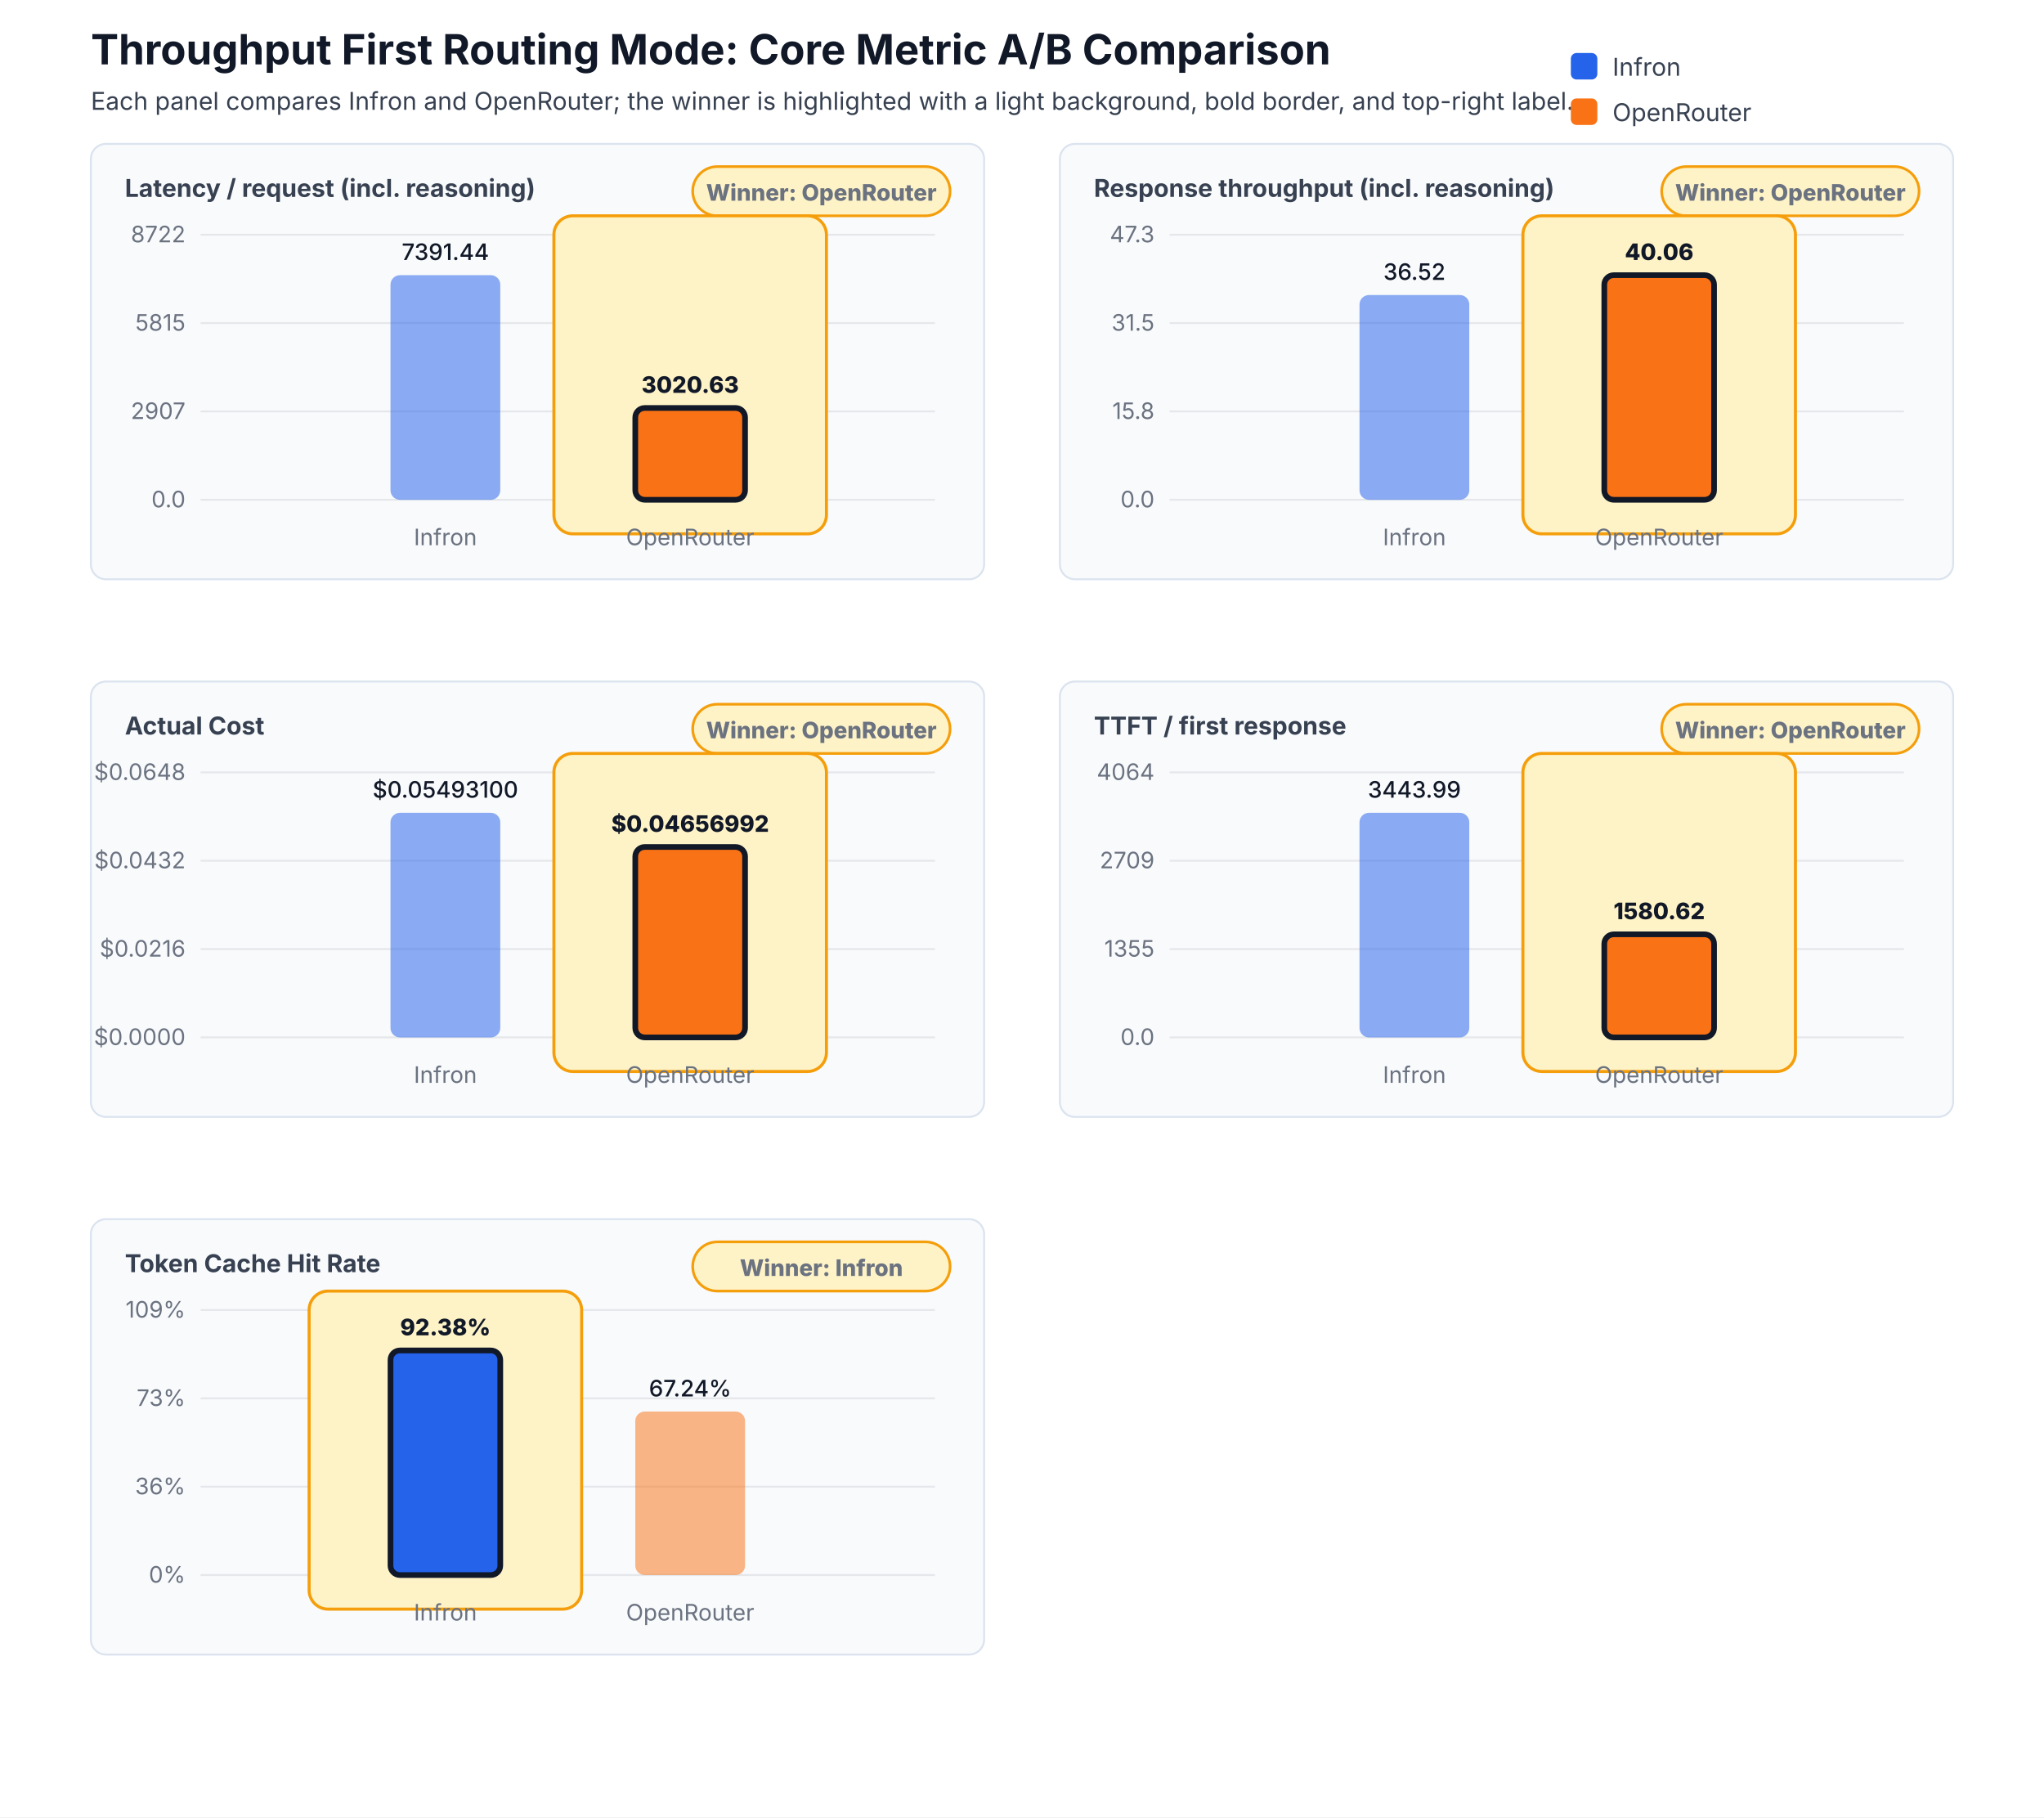
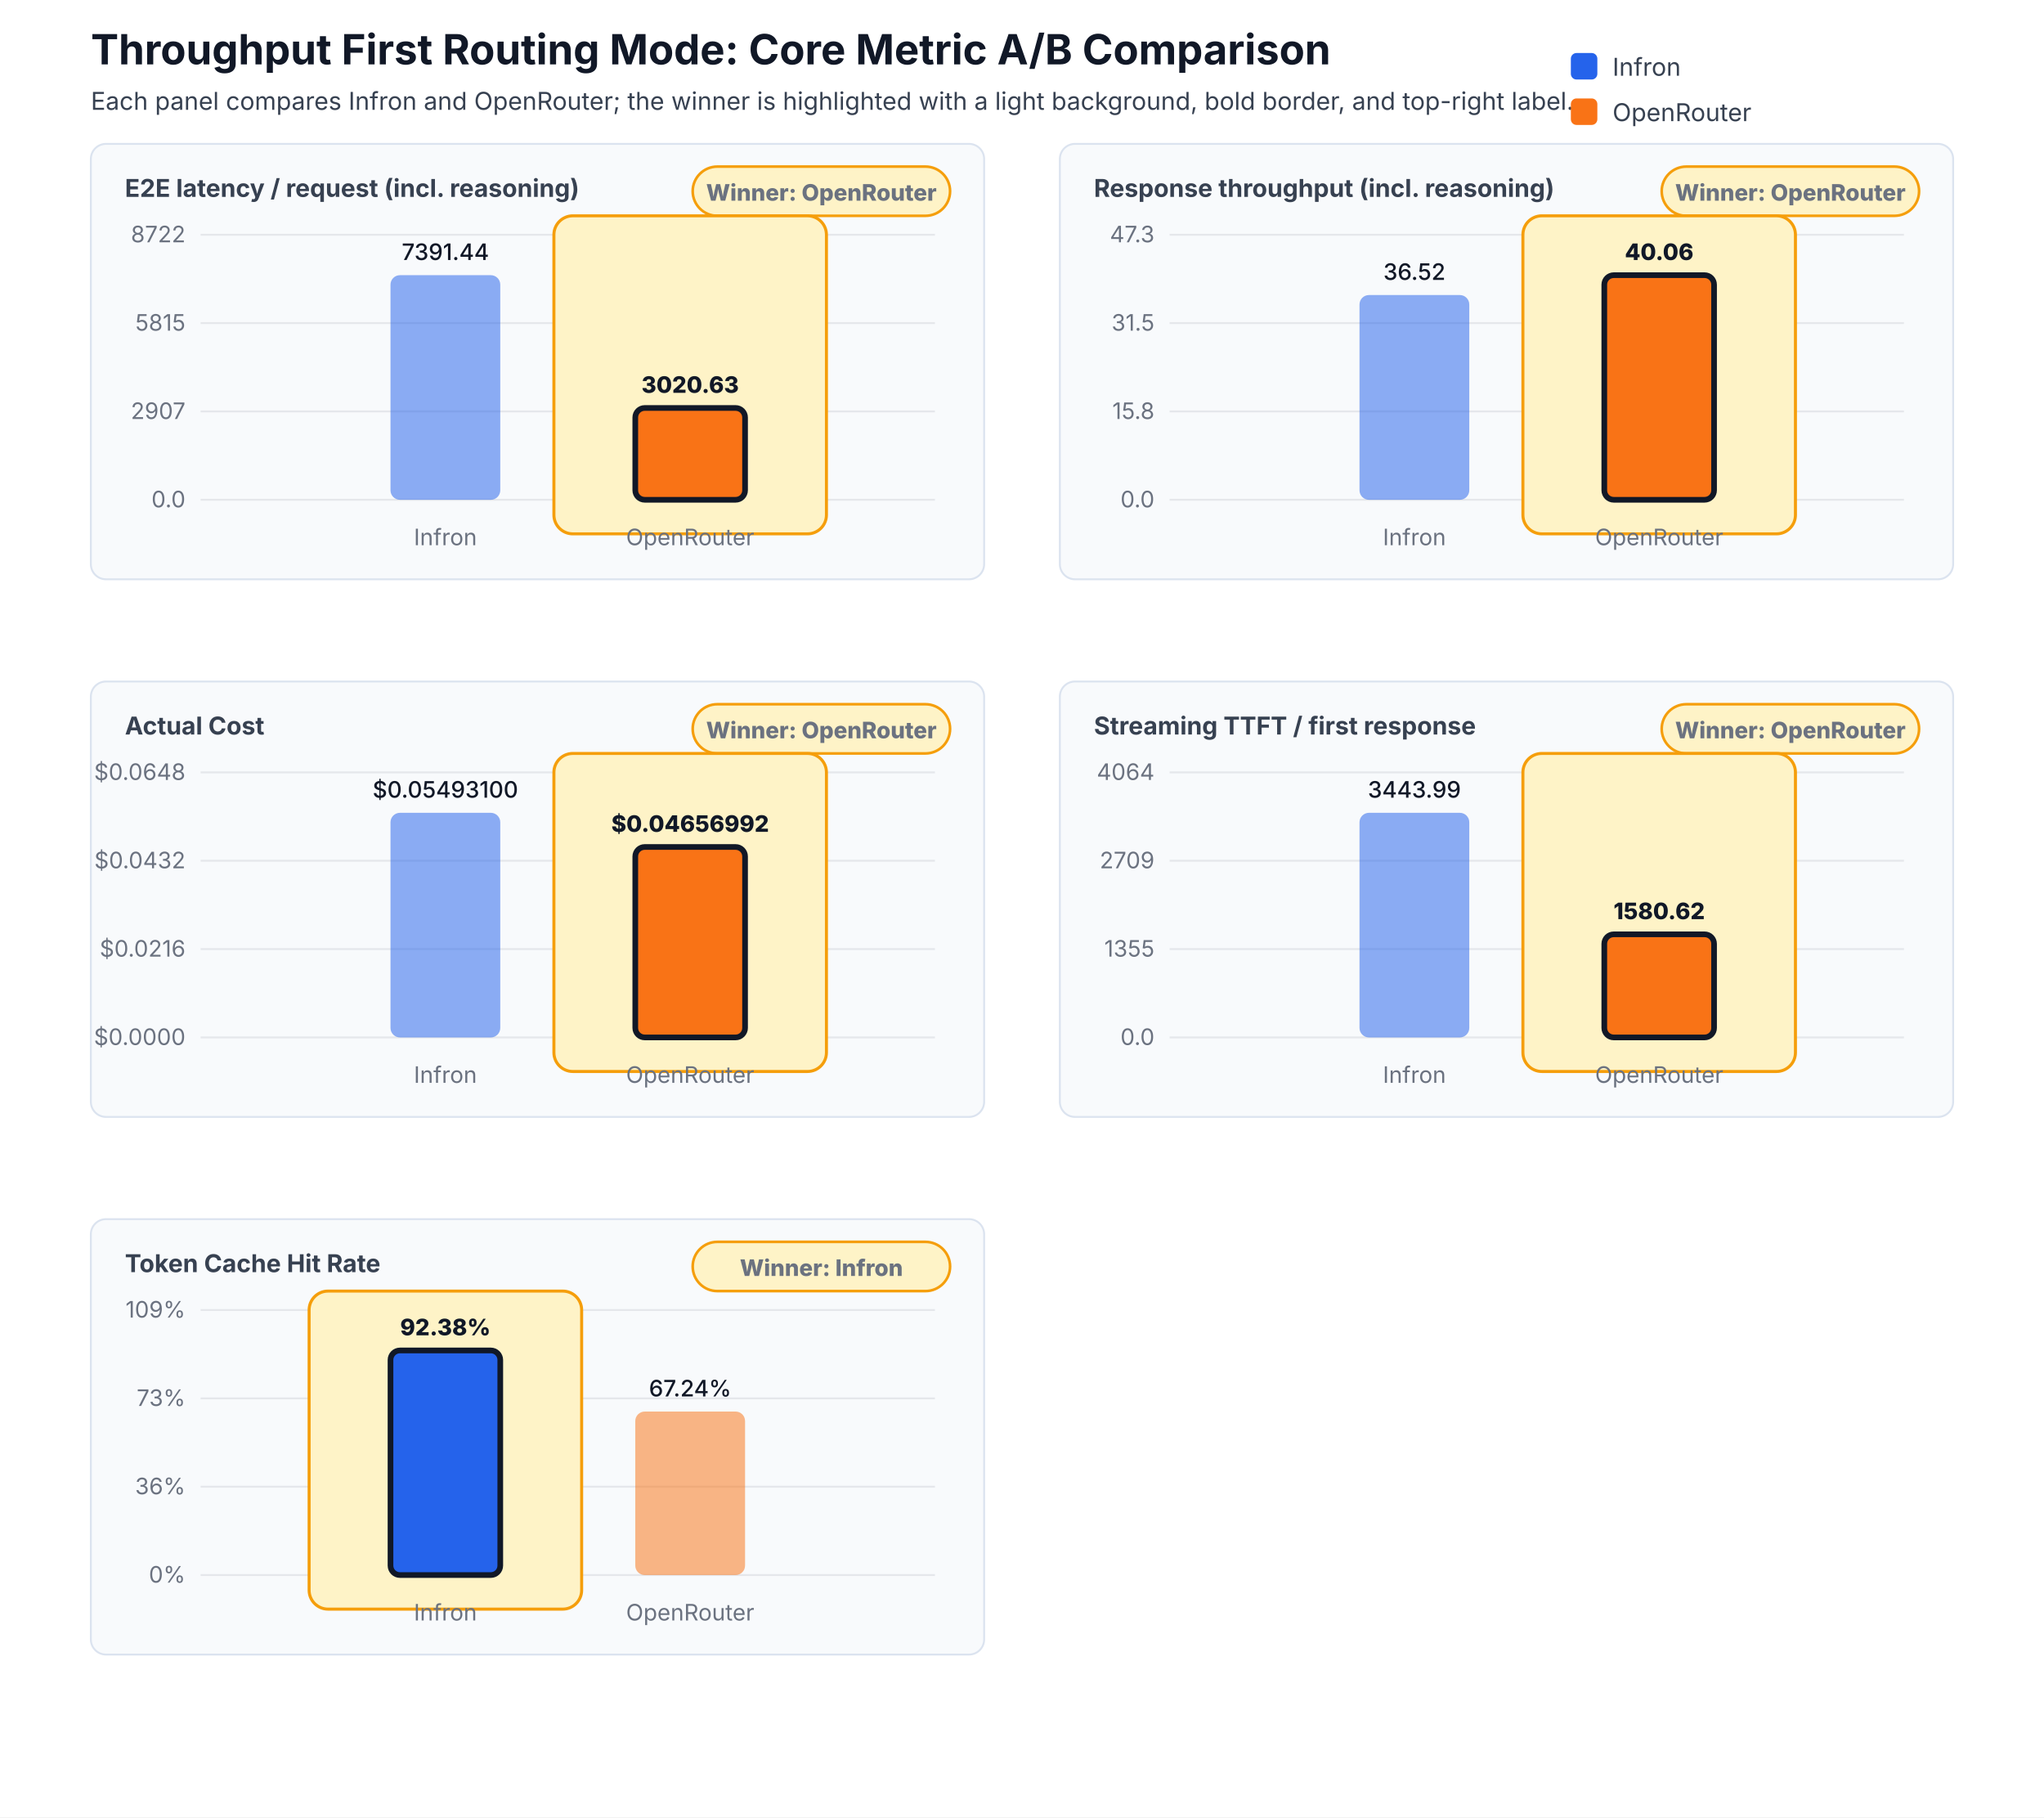
<svg xmlns="http://www.w3.org/2000/svg" width="1080" height="960" viewBox="0 0 1080 960">
  <style>text{font-family:-apple-system,BlinkMacSystemFont,'Segoe UI',sans-serif;fill:#111827}.title{font-size:22px;font-weight:700}.label{font-size:13px;fill:#374151}.tick{font-size:12px;fill:#6b7280}.value{font-size:12px;fill:#111827}</style>
  <rect width="100%" height="100%" fill="#ffffff" />
  <text x="48" y="34" class="title">Throughput First Routing Mode: Core Metric A/B Comparison</text>
  <text x="48" y="58" class="label">Each panel compares Infron and OpenRouter; the winner is highlighted with a light background, bold border, and top-right label.</text>
  <rect x="48" y="76" width="472" height="230" rx="8" fill="#f8fafc" stroke="#dbe3ef" />
-   <text x="66" y="104" class="label" font-weight="700">Latency / request (incl. reasoning)</text>
+   <text x="66" y="104" class="label" font-weight="700">E2E latency / request (incl. reasoning)</text>
  <rect x="366" y="88" width="136" height="26" rx="13" fill="#fef3c7" stroke="#f59e0b" stroke-width="1.4" />
  <text x="434" y="106" class="tick" font-weight="800" text-anchor="middle" fill="#92400e">Winner: OpenRouter</text>
  <line x1="106" y1="264.00" x2="494" y2="264.00" stroke="#e5e7eb" />
  <text x="98" y="268.00" class="tick" text-anchor="end">0.0</text>
  <line x1="106" y1="217.33" x2="494" y2="217.33" stroke="#e5e7eb" />
  <text x="98" y="221.33" class="tick" text-anchor="end">2907</text>
  <line x1="106" y1="170.67" x2="494" y2="170.67" stroke="#e5e7eb" />
  <text x="98" y="174.67" class="tick" text-anchor="end">5815</text>
  <line x1="106" y1="124.00" x2="494" y2="124.00" stroke="#e5e7eb" />
  <text x="98" y="128.00" class="tick" text-anchor="end">8722</text>
  <rect x="206.33" y="145.36" width="58" height="118.64" rx="5" fill="#2563eb" fill-opacity="0.52" stroke="none" stroke-width="3" />
  <text x="235.33" y="137.36" class="value" font-weight="500" text-anchor="middle">7391.44</text>
  <text x="235.33" y="288.00" class="tick" text-anchor="middle">Infron</text>
  <rect x="292.67" y="114.00" width="144" height="168.00" rx="10" fill="#fef3c7" stroke="#f59e0b" stroke-width="1.6" />
  <rect x="335.67" y="215.51" width="58" height="48.49" rx="5" fill="#f97316" fill-opacity="1" stroke="#111827" stroke-width="3" />
  <text x="364.67" y="207.51" class="value" font-weight="800" text-anchor="middle">3020.63</text>
  <text x="364.67" y="288.00" class="tick" text-anchor="middle">OpenRouter</text>
  <rect x="560" y="76" width="472" height="230" rx="8" fill="#f8fafc" stroke="#dbe3ef" />
  <text x="578" y="104" class="label" font-weight="700">Response throughput (incl. reasoning)</text>
  <rect x="878" y="88" width="136" height="26" rx="13" fill="#fef3c7" stroke="#f59e0b" stroke-width="1.4" />
  <text x="946" y="106" class="tick" font-weight="800" text-anchor="middle" fill="#92400e">Winner: OpenRouter</text>
  <line x1="618" y1="264.00" x2="1006" y2="264.00" stroke="#e5e7eb" />
  <text x="610" y="268.00" class="tick" text-anchor="end">0.0</text>
  <line x1="618" y1="217.33" x2="1006" y2="217.33" stroke="#e5e7eb" />
  <text x="610" y="221.33" class="tick" text-anchor="end">15.8</text>
  <line x1="618" y1="170.67" x2="1006" y2="170.67" stroke="#e5e7eb" />
  <text x="610" y="174.67" class="tick" text-anchor="end">31.5</text>
  <line x1="618" y1="124.00" x2="1006" y2="124.00" stroke="#e5e7eb" />
  <text x="610" y="128.00" class="tick" text-anchor="end">47.3</text>
  <rect x="718.33" y="155.85" width="58" height="108.15" rx="5" fill="#2563eb" fill-opacity="0.52" stroke="none" stroke-width="3" />
  <text x="747.33" y="147.85" class="value" font-weight="500" text-anchor="middle">36.52</text>
  <text x="747.33" y="288.00" class="tick" text-anchor="middle">Infron</text>
  <rect x="804.67" y="114.00" width="144" height="168.00" rx="10" fill="#fef3c7" stroke="#f59e0b" stroke-width="1.6" />
  <rect x="847.67" y="145.36" width="58" height="118.64" rx="5" fill="#f97316" fill-opacity="1" stroke="#111827" stroke-width="3" />
  <text x="876.67" y="137.36" class="value" font-weight="800" text-anchor="middle">40.06</text>
  <text x="876.67" y="288.00" class="tick" text-anchor="middle">OpenRouter</text>
  <rect x="48" y="360" width="472" height="230" rx="8" fill="#f8fafc" stroke="#dbe3ef" />
  <text x="66" y="388" class="label" font-weight="700">Actual Cost</text>
  <rect x="366" y="372" width="136" height="26" rx="13" fill="#fef3c7" stroke="#f59e0b" stroke-width="1.4" />
  <text x="434" y="390" class="tick" font-weight="800" text-anchor="middle" fill="#92400e">Winner: OpenRouter</text>
  <line x1="106" y1="548.00" x2="494" y2="548.00" stroke="#e5e7eb" />
  <text x="98" y="552.00" class="tick" text-anchor="end">$0.0000</text>
  <line x1="106" y1="501.33" x2="494" y2="501.33" stroke="#e5e7eb" />
  <text x="98" y="505.33" class="tick" text-anchor="end">$0.0216</text>
  <line x1="106" y1="454.67" x2="494" y2="454.67" stroke="#e5e7eb" />
  <text x="98" y="458.67" class="tick" text-anchor="end">$0.0432</text>
  <line x1="106" y1="408.00" x2="494" y2="408.00" stroke="#e5e7eb" />
  <text x="98" y="412.00" class="tick" text-anchor="end">$0.0648</text>
  <rect x="206.33" y="429.36" width="58" height="118.64" rx="5" fill="#2563eb" fill-opacity="0.52" stroke="none" stroke-width="3" />
  <text x="235.33" y="421.36" class="value" font-weight="500" text-anchor="middle">$0.05493100</text>
  <text x="235.33" y="572.00" class="tick" text-anchor="middle">Infron</text>
  <rect x="292.67" y="398.00" width="144" height="168.00" rx="10" fill="#fef3c7" stroke="#f59e0b" stroke-width="1.6" />
  <rect x="335.67" y="447.41" width="58" height="100.59" rx="5" fill="#f97316" fill-opacity="1" stroke="#111827" stroke-width="3" />
  <text x="364.67" y="439.41" class="value" font-weight="800" text-anchor="middle">$0.04656992</text>
  <text x="364.67" y="572.00" class="tick" text-anchor="middle">OpenRouter</text>
  <rect x="560" y="360" width="472" height="230" rx="8" fill="#f8fafc" stroke="#dbe3ef" />
-   <text x="578" y="388" class="label" font-weight="700">TTFT / first response</text>
+   <text x="578" y="388" class="label" font-weight="700">Streaming TTFT / first response</text>
  <rect x="878" y="372" width="136" height="26" rx="13" fill="#fef3c7" stroke="#f59e0b" stroke-width="1.4" />
  <text x="946" y="390" class="tick" font-weight="800" text-anchor="middle" fill="#92400e">Winner: OpenRouter</text>
  <line x1="618" y1="548.00" x2="1006" y2="548.00" stroke="#e5e7eb" />
  <text x="610" y="552.00" class="tick" text-anchor="end">0.0</text>
  <line x1="618" y1="501.33" x2="1006" y2="501.33" stroke="#e5e7eb" />
  <text x="610" y="505.33" class="tick" text-anchor="end">1355</text>
  <line x1="618" y1="454.67" x2="1006" y2="454.67" stroke="#e5e7eb" />
  <text x="610" y="458.67" class="tick" text-anchor="end">2709</text>
  <line x1="618" y1="408.00" x2="1006" y2="408.00" stroke="#e5e7eb" />
  <text x="610" y="412.00" class="tick" text-anchor="end">4064</text>
  <rect x="718.33" y="429.36" width="58" height="118.64" rx="5" fill="#2563eb" fill-opacity="0.52" stroke="none" stroke-width="3" />
  <text x="747.33" y="421.36" class="value" font-weight="500" text-anchor="middle">3443.99</text>
  <text x="747.33" y="572.00" class="tick" text-anchor="middle">Infron</text>
  <rect x="804.67" y="398.00" width="144" height="168.00" rx="10" fill="#fef3c7" stroke="#f59e0b" stroke-width="1.6" />
  <rect x="847.67" y="493.55" width="58" height="54.45" rx="5" fill="#f97316" fill-opacity="1" stroke="#111827" stroke-width="3" />
  <text x="876.67" y="485.55" class="value" font-weight="800" text-anchor="middle">1580.62</text>
  <text x="876.67" y="572.00" class="tick" text-anchor="middle">OpenRouter</text>
  <rect x="48" y="644" width="472" height="230" rx="8" fill="#f8fafc" stroke="#dbe3ef" />
  <text x="66" y="672" class="label" font-weight="700">Token Cache Hit Rate</text>
  <rect x="366" y="656" width="136" height="26" rx="13" fill="#fef3c7" stroke="#f59e0b" stroke-width="1.4" />
  <text x="434" y="674" class="tick" font-weight="800" text-anchor="middle" fill="#92400e">Winner: Infron</text>
  <line x1="106" y1="832.00" x2="494" y2="832.00" stroke="#e5e7eb" />
  <text x="98" y="836.00" class="tick" text-anchor="end">0%</text>
  <line x1="106" y1="785.33" x2="494" y2="785.33" stroke="#e5e7eb" />
  <text x="98" y="789.33" class="tick" text-anchor="end">36%</text>
  <line x1="106" y1="738.67" x2="494" y2="738.67" stroke="#e5e7eb" />
  <text x="98" y="742.67" class="tick" text-anchor="end">73%</text>
  <line x1="106" y1="692.00" x2="494" y2="692.00" stroke="#e5e7eb" />
  <text x="98" y="696.00" class="tick" text-anchor="end">109%</text>
  <rect x="163.33" y="682.00" width="144" height="168.00" rx="10" fill="#fef3c7" stroke="#f59e0b" stroke-width="1.6" />
  <rect x="206.33" y="713.36" width="58" height="118.64" rx="5" fill="#2563eb" fill-opacity="1" stroke="#111827" stroke-width="3" />
  <text x="235.33" y="705.36" class="value" font-weight="800" text-anchor="middle">92.38%</text>
  <text x="235.33" y="856.00" class="tick" text-anchor="middle">Infron</text>
  <rect x="335.67" y="745.64" width="58" height="86.36" rx="5" fill="#f97316" fill-opacity="0.52" stroke="none" stroke-width="3" />
  <text x="364.67" y="737.64" class="value" font-weight="500" text-anchor="middle">67.24%</text>
  <text x="364.67" y="856.00" class="tick" text-anchor="middle">OpenRouter</text>
  <rect x="830" y="28" width="14" height="14" rx="3" fill="#2563eb" />
  <text x="852" y="40" class="label">Infron</text>
  <rect x="830" y="52" width="14" height="14" rx="3" fill="#f97316" />
  <text x="852" y="64" class="label">OpenRouter</text>
</svg>
